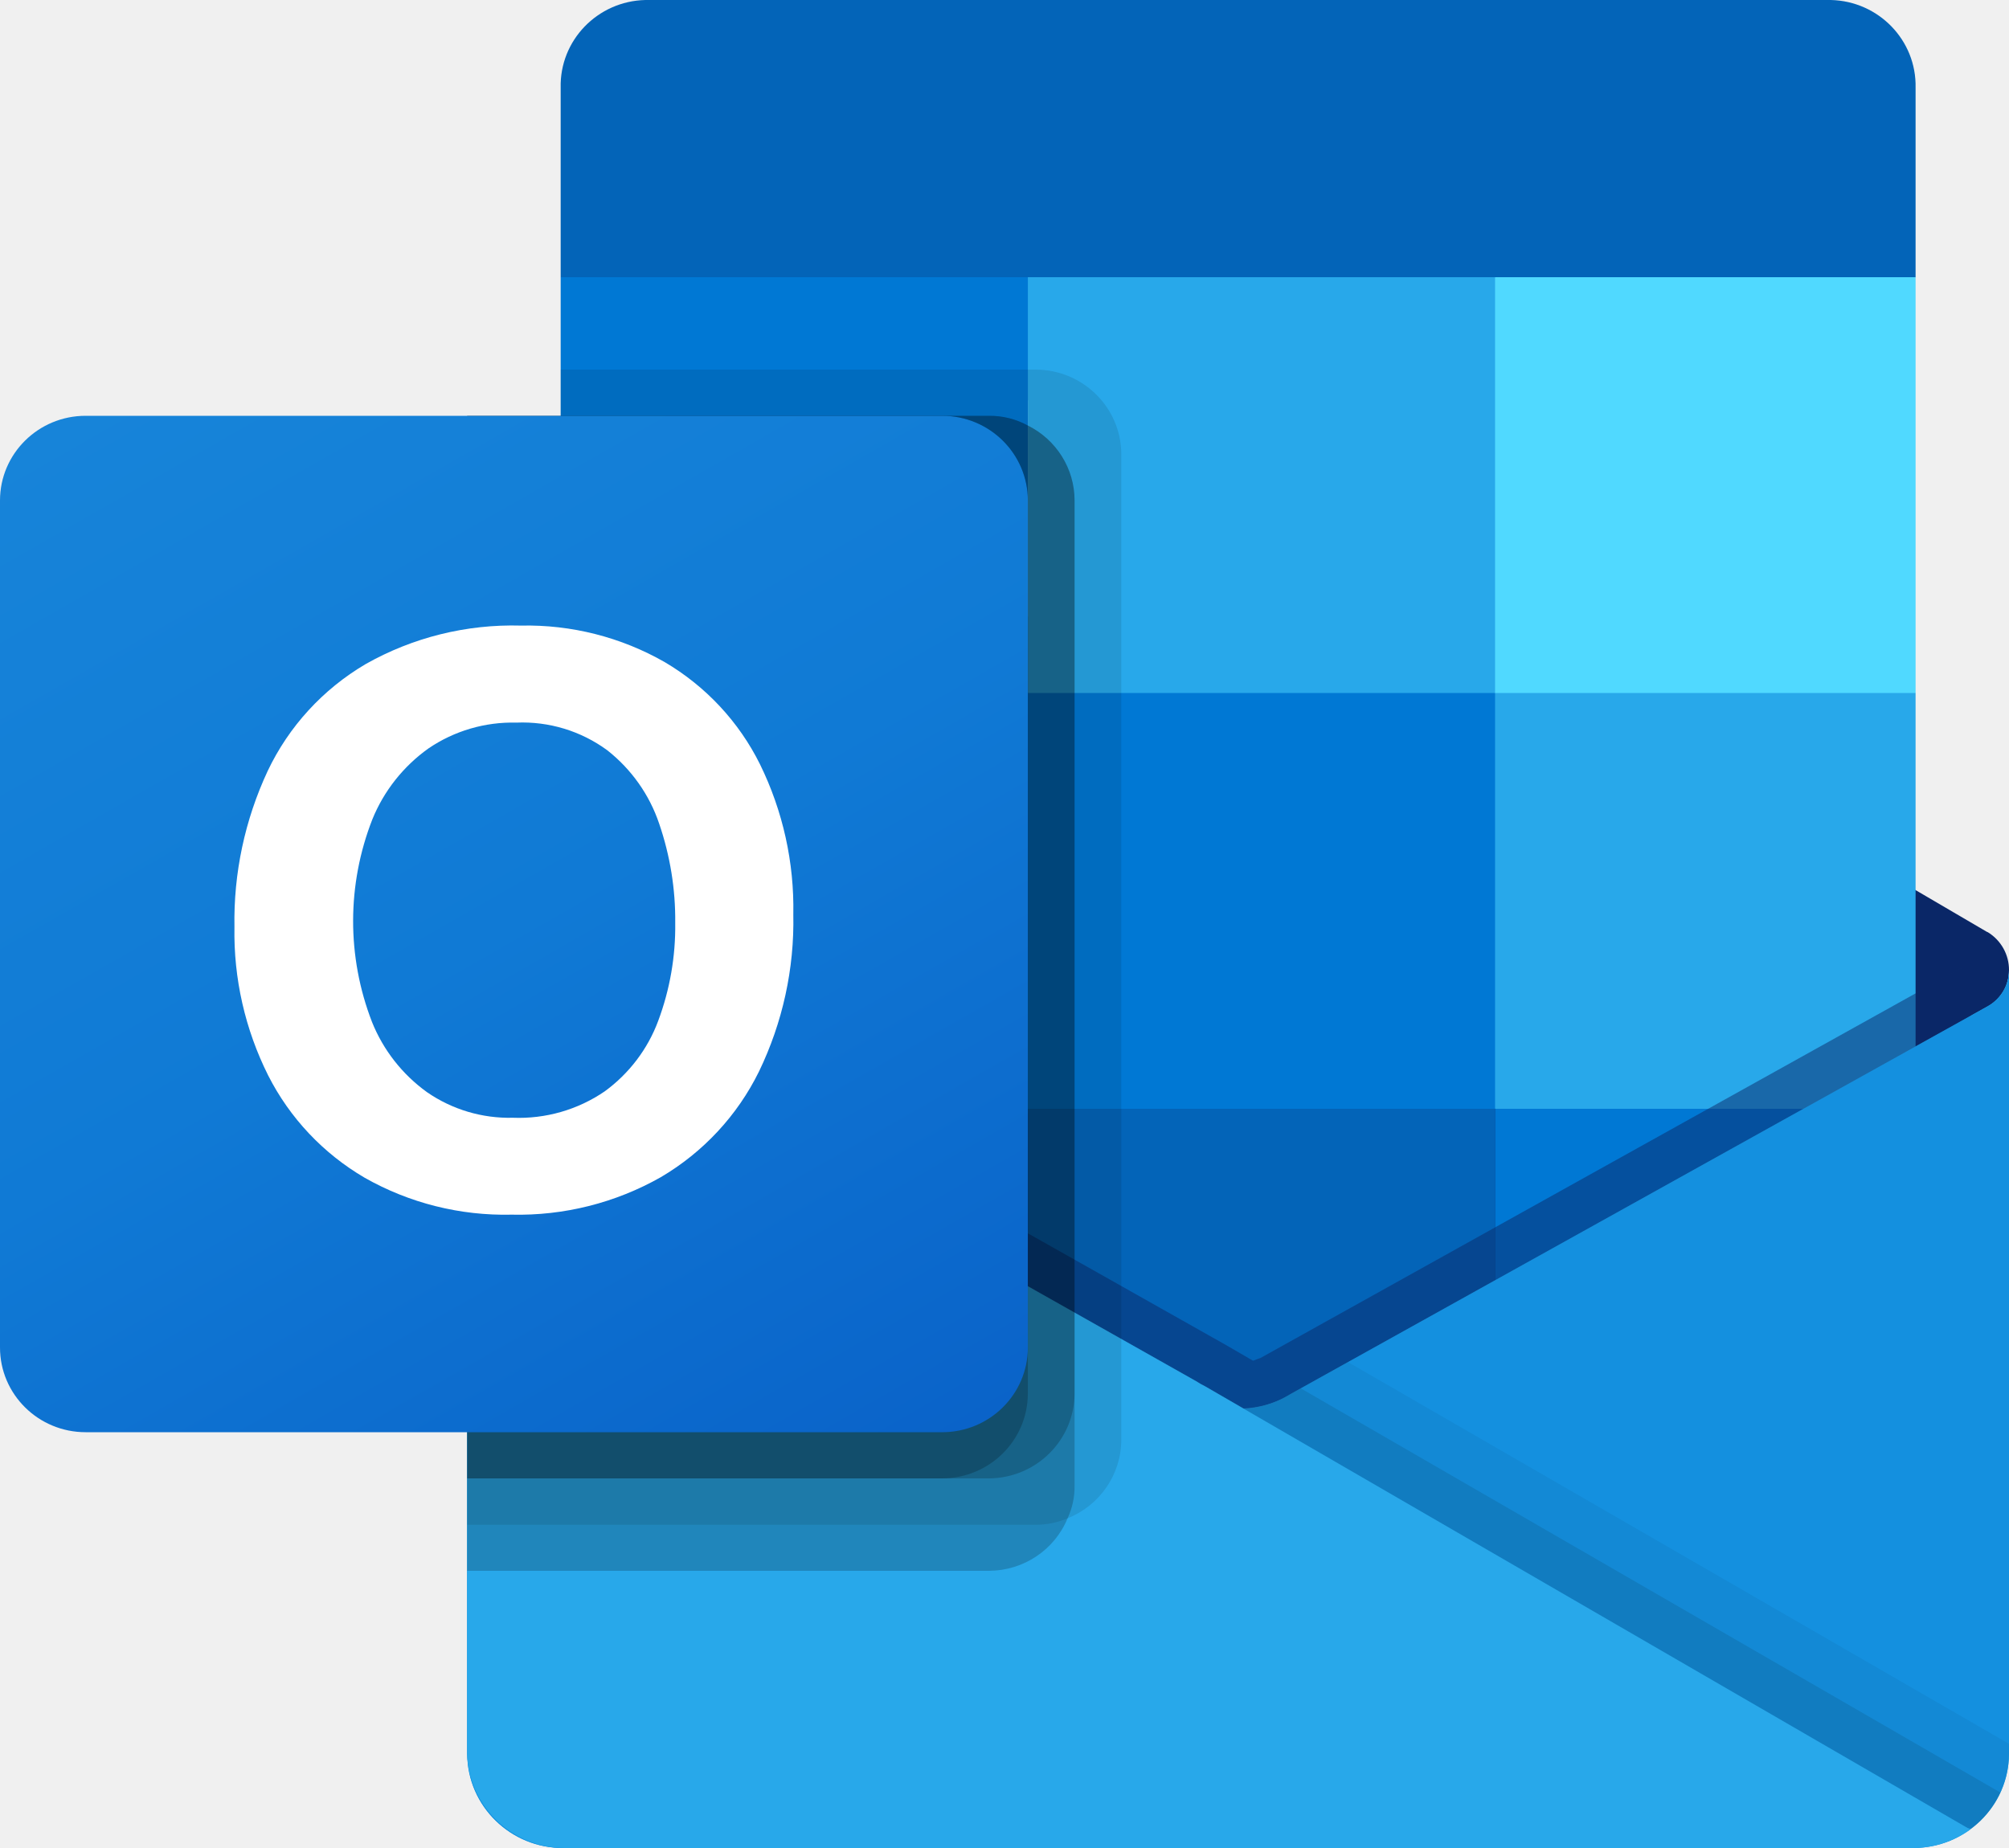
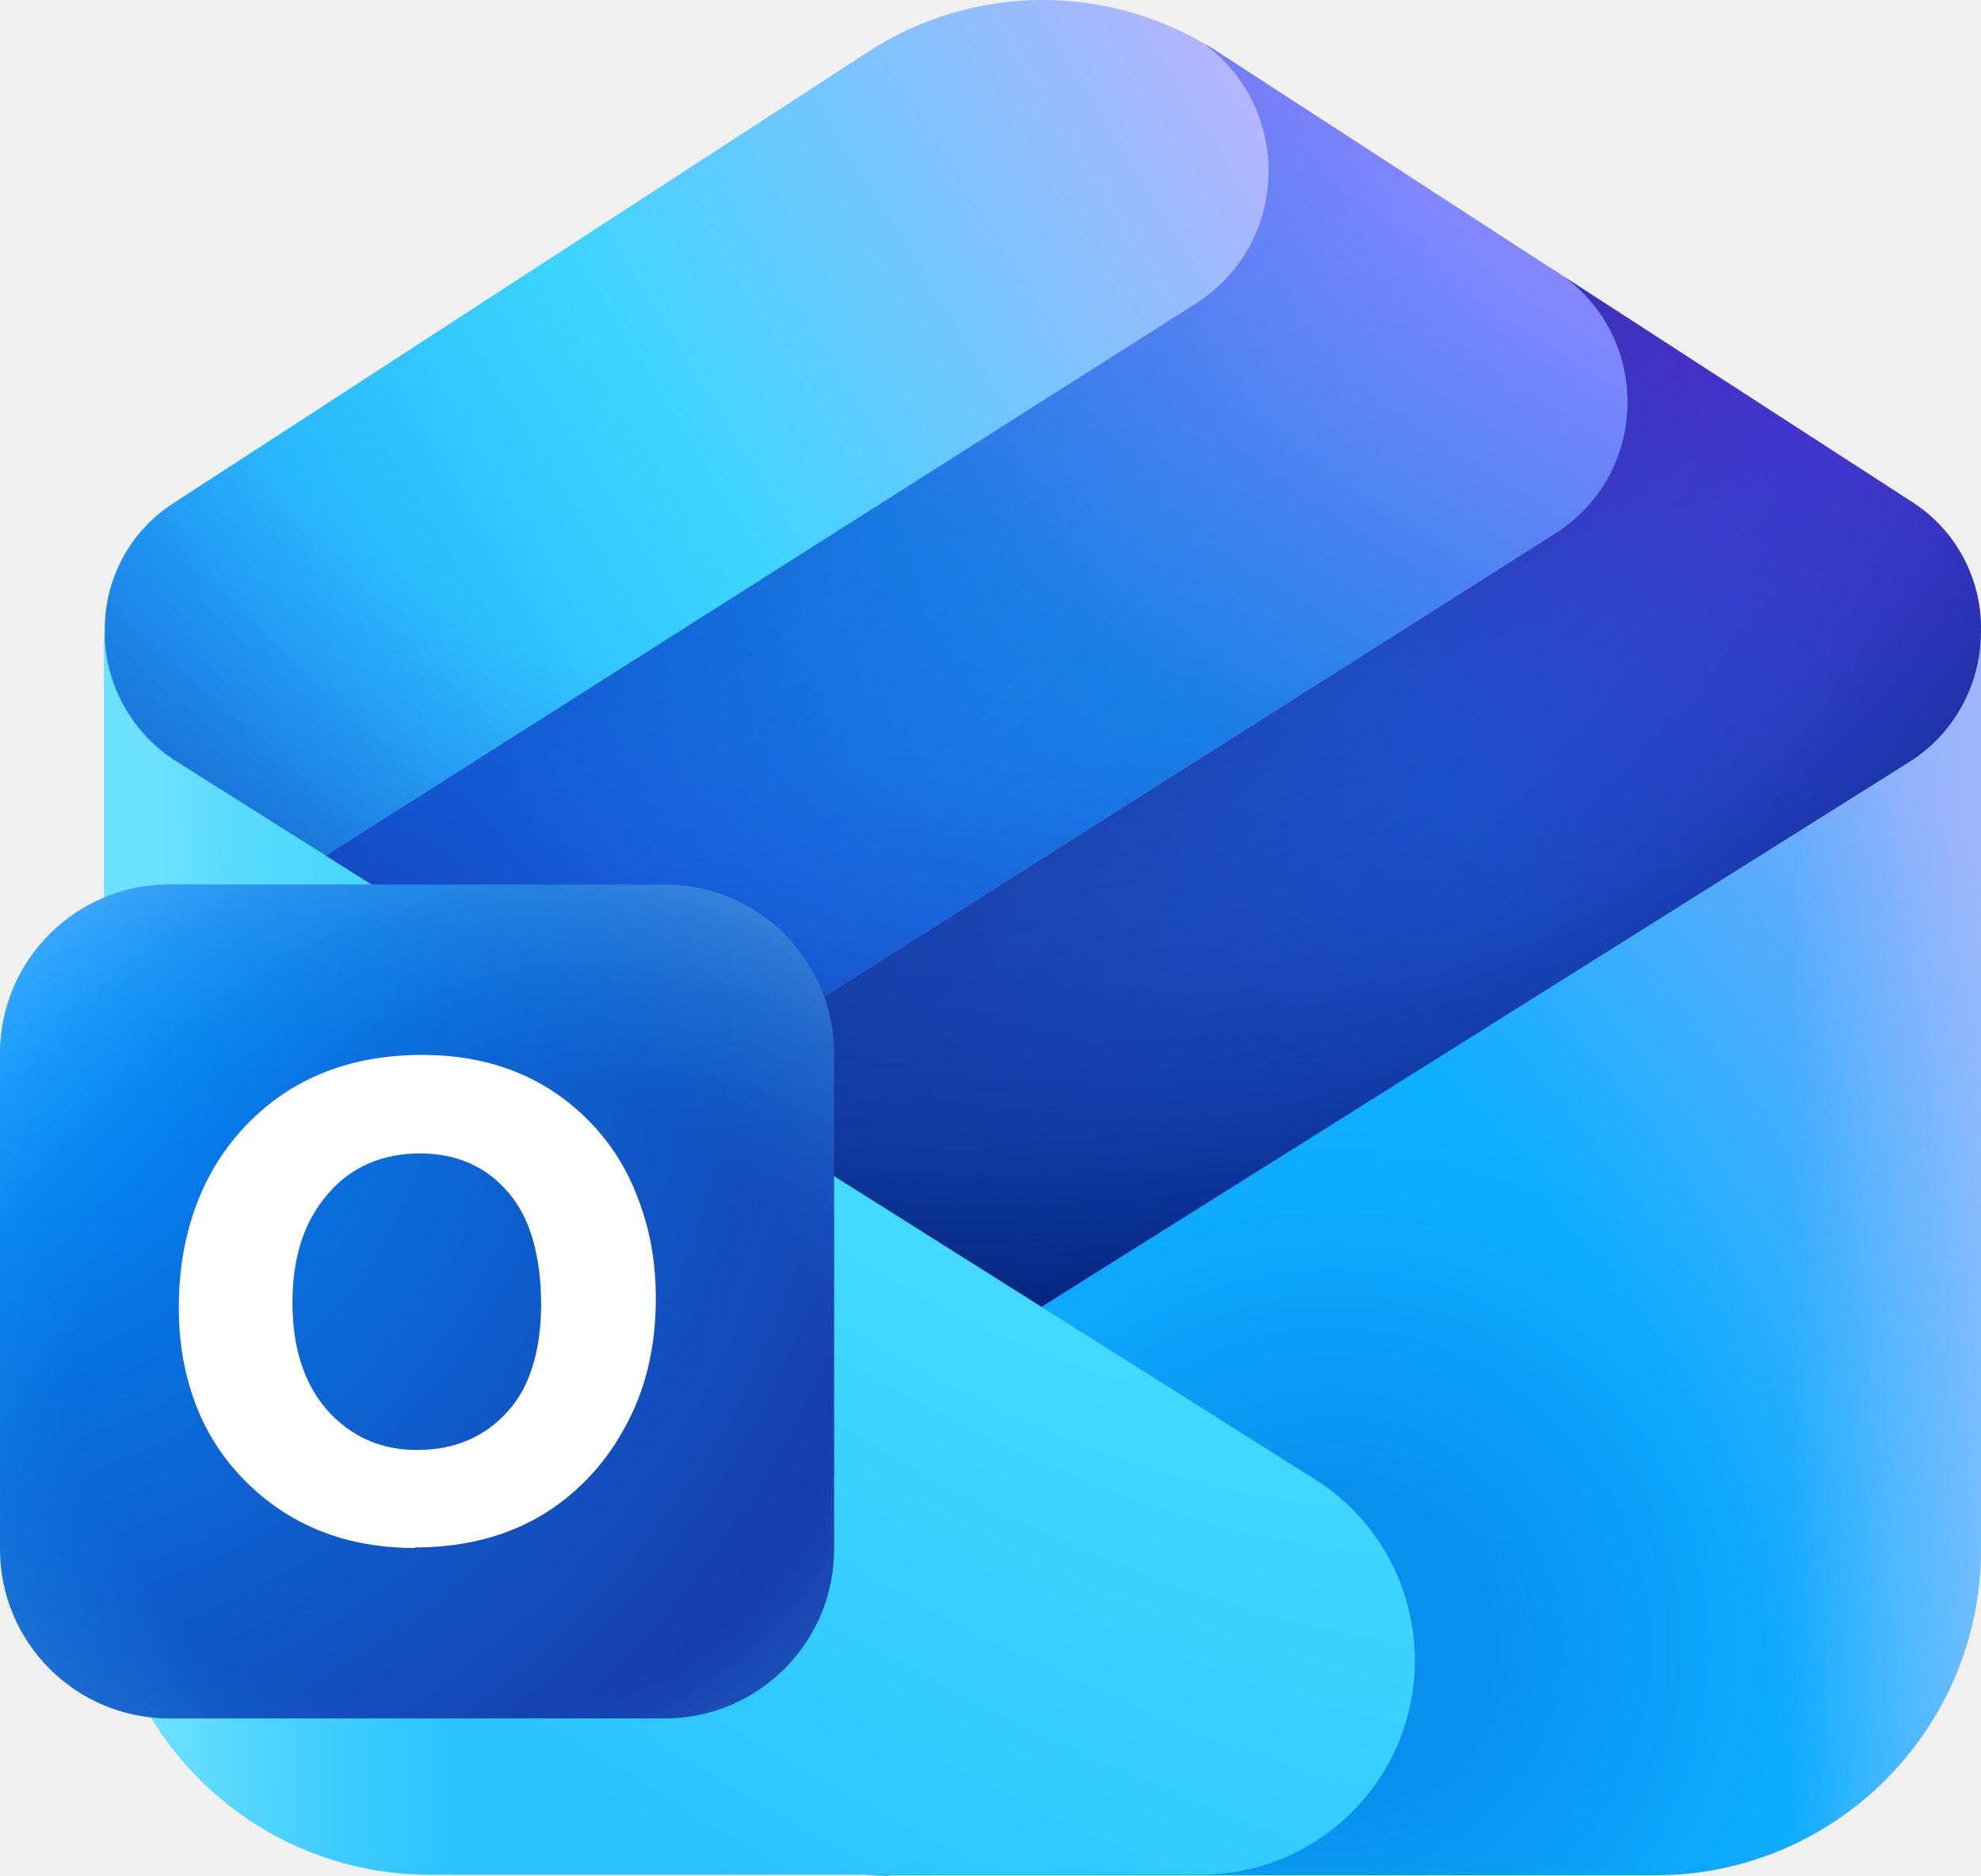
- <svg xmlns="http://www.w3.org/2000/svg" width="50" height="46" viewBox="0 0 50 46" fill="none">
-   <g clip-path="url(#clip0_259_2276)">
-     <path d="M50 24.15C50.003 23.763 49.801 23.403 49.468 23.201H49.462L49.441 23.19L32.115 13.047C32.041 12.997 31.963 12.951 31.883 12.91C31.214 12.569 30.419 12.569 29.75 12.91C29.67 12.951 29.592 12.997 29.518 13.047L12.192 23.19L12.171 23.201C11.642 23.527 11.479 24.215 11.809 24.739C11.906 24.893 12.039 25.022 12.198 25.114L29.523 35.257C29.599 35.306 29.676 35.352 29.756 35.393C30.425 35.735 31.22 35.735 31.889 35.393C31.968 35.352 32.046 35.306 32.121 35.257L49.447 25.114C49.793 24.914 50.004 24.546 50 24.15Z" fill="#0A2767" />
-     <path d="M14.212 17.378H25.582V27.685H14.212V17.378ZM47.675 6.9V2.185C47.702 1.006 46.758 0.028 45.566 0H16.062C14.87 0.028 13.926 1.006 13.954 2.185V6.9L31.395 11.5L47.675 6.9Z" fill="#0364B8" />
-     <path d="M13.954 6.9H25.581V17.25H13.954V6.9Z" fill="#0078D4" />
-     <path d="M37.209 6.9H25.581V17.25L37.209 27.6H47.675V17.25L37.209 6.9Z" fill="#28A8EA" />
-     <path d="M25.581 17.25H37.209V27.6H25.581V17.25Z" fill="#0078D4" />
-     <path d="M25.581 27.6H37.209V37.95H25.581V27.6Z" fill="#0364B8" />
-     <path d="M14.211 27.685H25.581V37.055H14.211V27.685Z" fill="#14447D" />
-     <path d="M37.209 27.6H47.675V37.95H37.209V27.6Z" fill="#0078D4" />
-     <path d="M49.467 25.05L49.445 25.062L32.12 34.699C32.044 34.745 31.968 34.788 31.887 34.828C31.593 34.966 31.273 35.044 30.948 35.058L30.001 34.51C29.921 34.471 29.843 34.426 29.769 34.378L12.21 24.467H12.202L11.628 24.15V43.658C11.637 44.96 12.711 46.008 14.027 46H47.638C47.658 46 47.676 45.991 47.697 45.991C47.974 45.973 48.248 45.917 48.51 45.823C48.624 45.775 48.733 45.719 48.837 45.655C48.915 45.611 49.049 45.516 49.049 45.516C49.645 45.08 49.997 44.391 50 43.658V24.15C50 24.523 49.796 24.867 49.467 25.05Z" fill="url(#paint0_linear_259_2276)" />
-     <path opacity="0.5" d="M49.07 24.073V25.269L30.954 37.605L12.198 24.475C12.198 24.469 12.193 24.464 12.186 24.464L10.465 23.44V22.578L11.175 22.566L12.675 23.417L12.71 23.429L12.837 23.509C12.837 23.509 30.465 33.457 30.512 33.48L31.186 33.871C31.244 33.848 31.302 33.825 31.372 33.802C31.407 33.779 48.872 24.061 48.872 24.061L49.07 24.073Z" fill="#0A2767" />
-     <path d="M49.467 25.05L49.445 25.063L32.12 34.7C32.044 34.746 31.967 34.79 31.887 34.829C31.214 35.154 30.427 35.154 29.755 34.829C29.675 34.79 29.597 34.747 29.522 34.7L12.197 25.063L12.176 25.05C11.841 24.871 11.631 24.526 11.628 24.15V43.658C11.636 44.96 12.71 46.008 14.025 46C14.025 46 14.026 46 14.026 46H47.602C48.918 46.008 49.992 44.96 50 43.659C50 43.659 50 43.659 50 43.658V24.15C50 24.523 49.796 24.867 49.467 25.05Z" fill="#1490DF" />
-     <path opacity="0.1" d="M32.372 34.558L32.113 34.701C32.038 34.749 31.96 34.792 31.88 34.831C31.595 34.97 31.284 35.051 30.966 35.071L37.558 42.78L49.057 45.521C49.372 45.285 49.623 44.976 49.786 44.62L32.372 34.558Z" fill="black" />
-     <path opacity="0.05" d="M33.547 33.904L32.113 34.701C32.038 34.749 31.96 34.792 31.88 34.831C31.595 34.97 31.284 35.051 30.966 35.07L34.055 43.492L49.06 45.517C49.652 45.078 50 44.39 50 43.659V43.407L33.547 33.904Z" fill="black" />
-     <path d="M14.058 46H47.599C48.115 46.002 48.618 45.841 49.035 45.54L30 34.513C29.92 34.473 29.842 34.429 29.767 34.38L12.209 24.47H12.201L11.628 24.15V43.592C11.627 44.92 12.715 45.999 14.058 46Z" fill="#28A8EA" />
-     <path opacity="0.1" d="M27.907 11.308V35.838C27.905 36.698 27.376 37.471 26.57 37.793C26.32 37.899 26.051 37.954 25.779 37.954H11.628V10.35H13.954V9.2H25.779C26.954 9.205 27.904 10.146 27.907 11.308Z" fill="black" />
-     <path opacity="0.2" d="M26.744 12.458V36.988C26.747 37.265 26.688 37.54 26.57 37.793C26.247 38.58 25.475 39.096 24.616 39.1H11.628V10.35H24.616C24.954 10.347 25.286 10.43 25.581 10.592C26.294 10.947 26.744 11.669 26.744 12.458Z" fill="black" />
-     <path opacity="0.2" d="M26.744 12.458V34.688C26.738 35.849 25.791 36.79 24.616 36.8H11.628V10.35H24.616C24.954 10.347 25.286 10.43 25.581 10.592C26.294 10.947 26.744 11.669 26.744 12.458Z" fill="black" />
-     <path opacity="0.2" d="M25.581 12.458V34.688C25.58 35.851 24.63 36.794 23.453 36.8H11.628V10.35H23.453C24.629 10.351 25.582 11.294 25.581 12.457C25.581 12.457 25.581 12.458 25.581 12.458Z" fill="black" />
-     <path d="M2.131 10.35H23.45C24.627 10.35 25.581 11.294 25.581 12.458V33.542C25.581 34.706 24.627 35.65 23.45 35.65H2.131C0.954 35.65 0 34.706 0 33.542V12.458C0 11.294 0.954 10.35 2.131 10.35Z" fill="url(#paint1_linear_259_2276)" />
-     <path d="M6.662 19.191C7.187 18.084 8.035 17.158 9.097 16.532C10.272 15.866 11.611 15.534 12.965 15.572C14.22 15.545 15.459 15.86 16.545 16.482C17.567 17.084 18.39 17.967 18.914 19.023C19.485 20.187 19.769 21.468 19.744 22.761C19.772 24.112 19.479 25.451 18.89 26.671C18.353 27.765 17.504 28.679 16.448 29.301C15.319 29.942 14.035 30.265 12.734 30.235C11.452 30.265 10.186 29.947 9.074 29.315C8.044 28.712 7.211 27.828 6.674 26.769C6.1 25.622 5.812 24.356 5.835 23.076C5.811 21.736 6.094 20.408 6.662 19.191ZM9.257 25.436C9.537 26.136 10.012 26.743 10.627 27.186C11.253 27.619 12.003 27.842 12.766 27.823C13.579 27.855 14.381 27.624 15.05 27.166C15.657 26.723 16.119 26.115 16.38 25.415C16.672 24.634 16.816 23.806 16.805 22.974C16.814 22.133 16.678 21.297 16.405 20.501C16.163 19.783 15.715 19.149 15.116 18.677C14.464 18.197 13.665 17.953 12.852 17.987C12.072 17.967 11.306 18.192 10.663 18.63C10.038 19.076 9.554 19.688 9.267 20.395C8.632 22.017 8.629 23.814 9.258 25.438L9.257 25.436Z" fill="white" />
-     <path d="M37.209 6.9H47.675V17.25H37.209V6.9Z" fill="#50D9FF" />
-   </g>
+ <svg xmlns="http://www.w3.org/2000/svg" id="uuid-ea3621b2-8903-4fcd-8569-94c4b0ea0c1f" viewBox="0 0 38 35.98">
  <defs>
-     <linearGradient id="paint0_linear_259_2276" x1="30.814" y1="24.15" x2="30.814" y2="46" gradientUnits="userSpaceOnUse">
-       <stop stop-color="#35B8F1" />
-       <stop offset="1" stop-color="#28A8EA" />
+     <linearGradient id="uuid-f2be4df6-ec51-4380-988f-d8c6dd95bc1b" x1="4.1" y1="64.36" x2="25.04" y2="77.35" gradientTransform="translate(0 77.65) scale(1 -1)" gradientUnits="userSpaceOnUse">
+       <stop offset="0" stop-color="#20a7fa" />
+       <stop offset=".4" stop-color="#3bd5ff" />
+       <stop offset="1" stop-color="#c4b0ff" />
    </linearGradient>
-     <linearGradient id="paint1_linear_259_2276" x1="4.444" y1="8.703" x2="20.862" y2="37.455" gradientUnits="userSpaceOnUse">
-       <stop stop-color="#1784D9" />
-       <stop offset="0.5" stop-color="#107AD5" />
-       <stop offset="1" stop-color="#0A63C9" />
+     <linearGradient id="uuid-3bd9495e-a4c3-4bbd-946d-3c62746c72d7" x1="13.7" y1="56.57" x2="25.36" y2="75.23" gradientTransform="translate(0 77.65) scale(1 -1)" gradientUnits="userSpaceOnUse">
+       <stop offset="0" stop-color="#165ad9" />
+       <stop offset=".5" stop-color="#1880e5" />
+       <stop offset="1" stop-color="#8587ff" />
    </linearGradient>
-     <clipPath id="clip0_259_2276">
-       <rect width="50" height="46" fill="white" />
-     </clipPath>
+     <linearGradient id="uuid-ec9e1f57-900b-4d64-985d-1167172cdc78" x1="23.85" y1="59.27" x2="10.91" y2="69.82" gradientTransform="translate(0 77.65) scale(1 -1)" gradientUnits="userSpaceOnUse">
+       <stop offset=".24" stop-color="#448aff" stop-opacity="0" />
+       <stop offset=".79" stop-color="#0032b1" />
+     </linearGradient>
+     <linearGradient id="uuid-973690e5-a99c-4293-8153-c31a398728df" x1="17.17" y1="57.06" x2="37.63" y2="70.15" gradientTransform="translate(0 77.65) scale(1 -1)" gradientUnits="userSpaceOnUse">
+       <stop offset="0" stop-color="#1a43a6" />
+       <stop offset=".49" stop-color="#2052cb" />
+       <stop offset="1" stop-color="#5f20cb" />
+     </linearGradient>
+     <linearGradient id="uuid-1abd5ab4-e1c9-4658-bc9b-edc0d810568a" x1="28" y1="55.86" x2="15.57" y2="66.62" gradientTransform="translate(0 77.65) scale(1 -1)" gradientUnits="userSpaceOnUse">
+       <stop offset="0" stop-color="#0045b9" stop-opacity="0" />
+       <stop offset=".67" stop-color="#0d1f69" />
+     </linearGradient>
+     <radialGradient id="uuid-b80792b5-3080-45e6-8a89-6261f5d308f0" cx="-642" cy="467.51" fx="-642" fy="467.51" r="1" gradientTransform="translate(13683.44 -17335.06) rotate(-90) scale(27 -29.23)" gradientUnits="userSpaceOnUse">
+       <stop offset=".57" stop-color="#275ff0" stop-opacity="0" />
+       <stop offset=".99" stop-color="#002177" />
+     </radialGradient>
+     <linearGradient id="uuid-07bc3e4e-cf88-4c63-b30d-2b6c1d1c35e2" x1="38" y1="53.6" x2="19.85" y2="53.6" gradientTransform="translate(0 77.65) scale(1 -1)" gradientUnits="userSpaceOnUse">
+       <stop offset="0" stop-color="#4dc4ff" />
+       <stop offset=".2" stop-color="#0fafff" />
+     </linearGradient>
+     <radialGradient id="uuid-b1f14688-bdd0-4d33-8c78-368bb123a7fe" cx="-613.69" cy="426" fx="-613.69" fy="426" r="1" gradientTransform="translate(8531.47 -1503.92) rotate(-45) scale(11.57 -11.57)" gradientUnits="userSpaceOnUse">
+       <stop offset=".26" stop-color="#0060d1" />
+       <stop offset=".91" stop-color="#0383f1" stop-opacity="0" />
+     </radialGradient>
+     <radialGradient id="uuid-d1c050e5-e13e-4032-9ab7-a09292620351" cx="-625.58" cy="467.96" fx="-625.58" fy="467.96" r="1" gradientTransform="translate(28127.43 -9413.66) rotate(-52.66) scale(39.28 -35.52)" gradientUnits="userSpaceOnUse">
+       <stop offset=".73" stop-color="#f4a7f7" stop-opacity="0" />
+       <stop offset="1" stop-color="#f4a7f7" />
+     </radialGradient>
+     <radialGradient id="uuid-11272d6e-83d1-4778-a427-9d5d3e1ca3f1" cx="-627.19" cy="502.64" fx="-627.19" fy="502.64" r="1" gradientTransform="translate(-29715.45 -3976.86) rotate(123.34) scale(20.73 -53.79)" gradientUnits="userSpaceOnUse">
+       <stop offset="0" stop-color="#49deff" />
+       <stop offset=".72" stop-color="#29c3ff" />
+     </radialGradient>
+     <linearGradient id="uuid-5330c7d6-4909-4c49-bb22-2fbacdf967dd" x1="-.55" y1="53.6" x2="16.92" y2="53.61" gradientTransform="translate(0 77.65) scale(1 -1)" gradientUnits="userSpaceOnUse">
+       <stop offset=".21" stop-color="#6ce0ff" />
+       <stop offset=".54" stop-color="#50d5ff" stop-opacity="0" />
+     </linearGradient>
+     <radialGradient id="uuid-1677c168-e261-4114-8a59-c08f5f22172b" cx="-592.75" cy="497.29" fx="-592.75" fy="497.29" r="1" gradientTransform="translate(875.66 16290.05) rotate(46.92) scale(21.06 -21.06)" gradientUnits="userSpaceOnUse">
+       <stop offset=".04" stop-color="#0091ff" />
+       <stop offset=".92" stop-color="#183dad" />
+     </radialGradient>
+     <radialGradient id="uuid-3953db07-1baf-49d3-83d9-9110e5183cb0" cx="-590.83" cy="537.05" fx="-590.83" fy="537.05" r="1" gradientTransform="translate(-6930.01 6643.97) rotate(90) scale(11.2 -12.92)" gradientUnits="userSpaceOnUse">
+       <stop offset=".56" stop-color="#0fa5f7" stop-opacity="0" />
+       <stop offset="1" stop-color="#74c6ff" />
+     </radialGradient>
  </defs>
+   <path d="M26.93,3.32L3.98,17.87l-1.97-3.11v-2.68c0-.98.49-1.89,1.31-2.42L16.66.99c2.03-1.32,4.65-1.32,6.69,0l3.59,2.33Z" style="fill:url(#uuid-f2be4df6-ec51-4380-988f-d8c6dd95bc1b);" />
+   <path d="M23.14.86c.07.04.14.08.21.13l10.41,6.76L7.94,24.11l-3.96-6.25L22.93,5.83c1.8-1.14,1.87-3.7.21-4.96Z" style="fill:url(#uuid-3bd9495e-a4c3-4bbd-946d-3c62746c72d7);" />
+   <path d="M23.14.86c.07.04.14.08.21.13l10.41,6.76L7.94,24.11l-3.96-6.25L22.93,5.83c1.8-1.14,1.87-3.7.21-4.96Z" style="fill:url(#uuid-ec9e1f57-900b-4d64-985d-1167172cdc78); fill-opacity:.2;" />
+   <path d="M18.24,27.24l-10.3-3.13,21.9-13.88c1.84-1.17,1.84-3.86,0-5.03l-.1-.06.28.18,6.67,4.32c.82.53,1.31,1.44,1.31,2.42v2.6l-19.76,12.58Z" style="fill:url(#uuid-973690e5-a99c-4293-8153-c31a398728df);" />
+   <path d="M18.24,27.24l-10.3-3.13,21.9-13.88c1.84-1.17,1.84-3.86,0-5.03l-.1-.06.28.18,6.67,4.32c.82.53,1.31,1.44,1.31,2.42v2.6l-19.76,12.58Z" style="fill:url(#uuid-1abd5ab4-e1c9-4658-bc9b-edc0d810568a); fill-opacity:.2;" />
+   <path d="M23.35.99c-2.03-1.32-4.65-1.32-6.69,0L3.32,9.65c-.82.53-1.31,1.44-1.31,2.42v.13c.03.98.55,1.88,1.38,2.41l16.59,10.46,16.63-10.44c.86-.54,1.39-1.49,1.39-2.51v2.54-2.6c0-.98-.49-1.89-1.31-2.42L23.35.99Z" style="fill:url(#uuid-b80792b5-3080-45e6-8a89-6261f5d308f0);" />
+   <path d="M17.05,35.98h14.7c3.45,0,6.25-2.8,6.25-6.25V12.12c0,1.02-.52,1.97-1.39,2.51l-21.86,13.73c-1.18.74-1.89,2.04-1.89,3.43,0,2.32,1.88,4.2,4.2,4.2Z" style="fill:url(#uuid-07bc3e4e-cf88-4c63-b30d-2b6c1d1c35e2);" />
+   <path d="M17.05,35.98h14.7c3.45,0,6.25-2.8,6.25-6.25V12.12c0,1.02-.52,1.97-1.39,2.51l-21.86,13.73c-1.18.74-1.89,2.04-1.89,3.43,0,2.32,1.88,4.2,4.2,4.2Z" style="fill:url(#uuid-b1f14688-bdd0-4d33-8c78-368bb123a7fe); fill-opacity:.4;" />
+   <path d="M17.05,35.98h14.7c3.45,0,6.25-2.8,6.25-6.25V12.12c0,1.02-.52,1.97-1.39,2.51l-21.86,13.73c-1.18.74-1.89,2.04-1.89,3.43,0,2.32,1.88,4.2,4.2,4.2Z" style="fill:url(#uuid-d1c050e5-e13e-4032-9ab7-a09292620351); fill-opacity:.5;" />
+   <path d="M23.03,35.97h-14.78c-3.45,0-6.25-2.8-6.25-6.25V12.1c0,1.02.52,1.97,1.38,2.51l21.84,13.77c1.2.75,1.92,2.07,1.92,3.48,0,2.27-1.84,4.11-4.12,4.11Z" style="fill:url(#uuid-11272d6e-83d1-4778-a427-9d5d3e1ca3f1);" />
+   <path d="M23.03,35.97h-14.78c-3.45,0-6.25-2.8-6.25-6.25V12.1c0,1.02.52,1.97,1.38,2.51l21.84,13.77c1.2.75,1.92,2.07,1.92,3.48,0,2.27-1.84,4.11-4.12,4.11Z" style="fill:url(#uuid-5330c7d6-4909-4c49-bb22-2fbacdf967dd);" />
+   <rect y="16.97" width="16" height="16" rx="3.25" ry="3.25" style="fill:url(#uuid-1677c168-e261-4114-8a59-c08f5f22172b);" />
+   <rect y="16.97" width="16" height="16" rx="3.25" ry="3.25" style="fill:url(#uuid-3953db07-1baf-49d3-83d9-9110e5183cb0); fill-opacity:.5;" />
+   <path d="M7.96,29.57c-1.32,0-2.41-.41-3.26-1.24-.85-.83-1.27-1.91-1.27-3.24,0-1.41.43-2.55,1.29-3.41.86-.87,1.99-1.3,3.39-1.3,1.32,0,2.39.42,3.22,1.25.83.83,1.25,1.93,1.25,3.29s-.43,2.53-1.29,3.38c-.86.85-1.97,1.28-3.32,1.28ZM8,27.82c.72,0,1.3-.25,1.74-.74.44-.49.66-1.18.66-2.05s-.21-1.63-.64-2.14c-.43-.51-1-.76-1.71-.76s-1.33.26-1.77.79c-.45.52-.67,1.21-.67,2.07s.22,1.56.67,2.07c.45.5,1.02.76,1.72.76Z" style="fill:#fff;" />
+   <path d="M7.96,29.7c-1.32,0-2.4-.43-3.25-1.28-.85-.85-1.27-1.96-1.27-3.33,0-1.45.43-2.61,1.29-3.51.86-.89,1.98-1.34,3.37-1.34,1.31,0,2.38.43,3.21,1.28.83.85,1.24,1.98,1.24,3.38s-.43,2.6-1.29,3.48c-.85.88-1.96,1.31-3.31,1.31ZM7.99,27.89c.72,0,1.3-.25,1.73-.76.44-.51.66-1.21.66-2.11s-.21-1.67-.64-2.19-.99-.78-1.7-.78-1.32.27-1.77.81c-.45.54-.67,1.25-.67,2.13s.22,1.61.67,2.13c.45.52,1.02.78,1.72.78Z" style="fill:#fff;" />
</svg>
